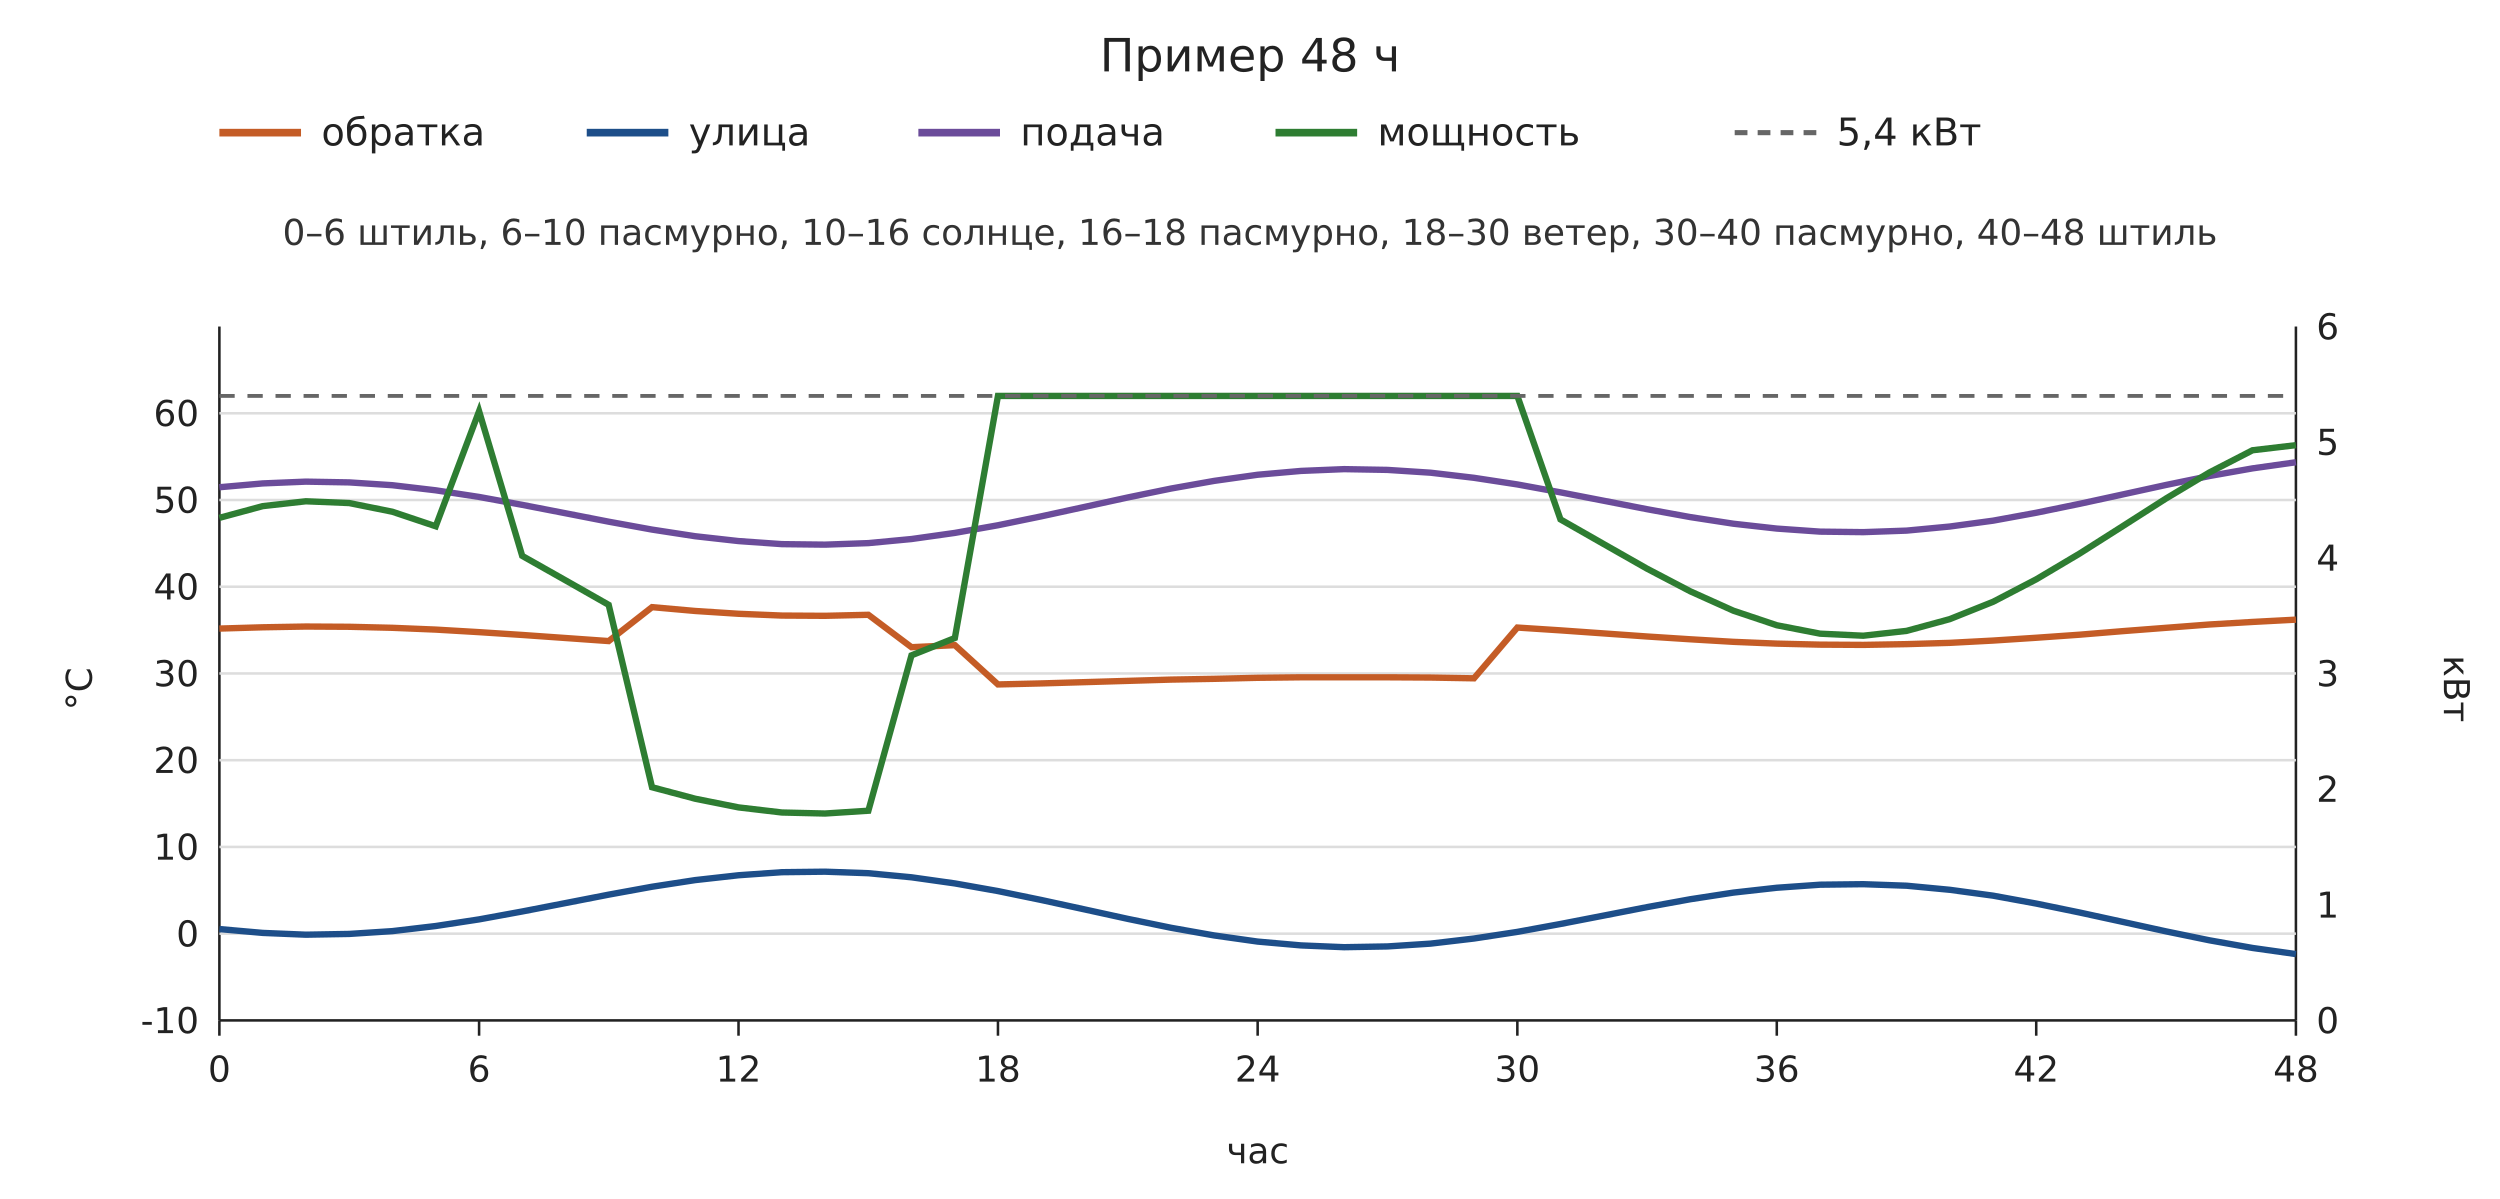
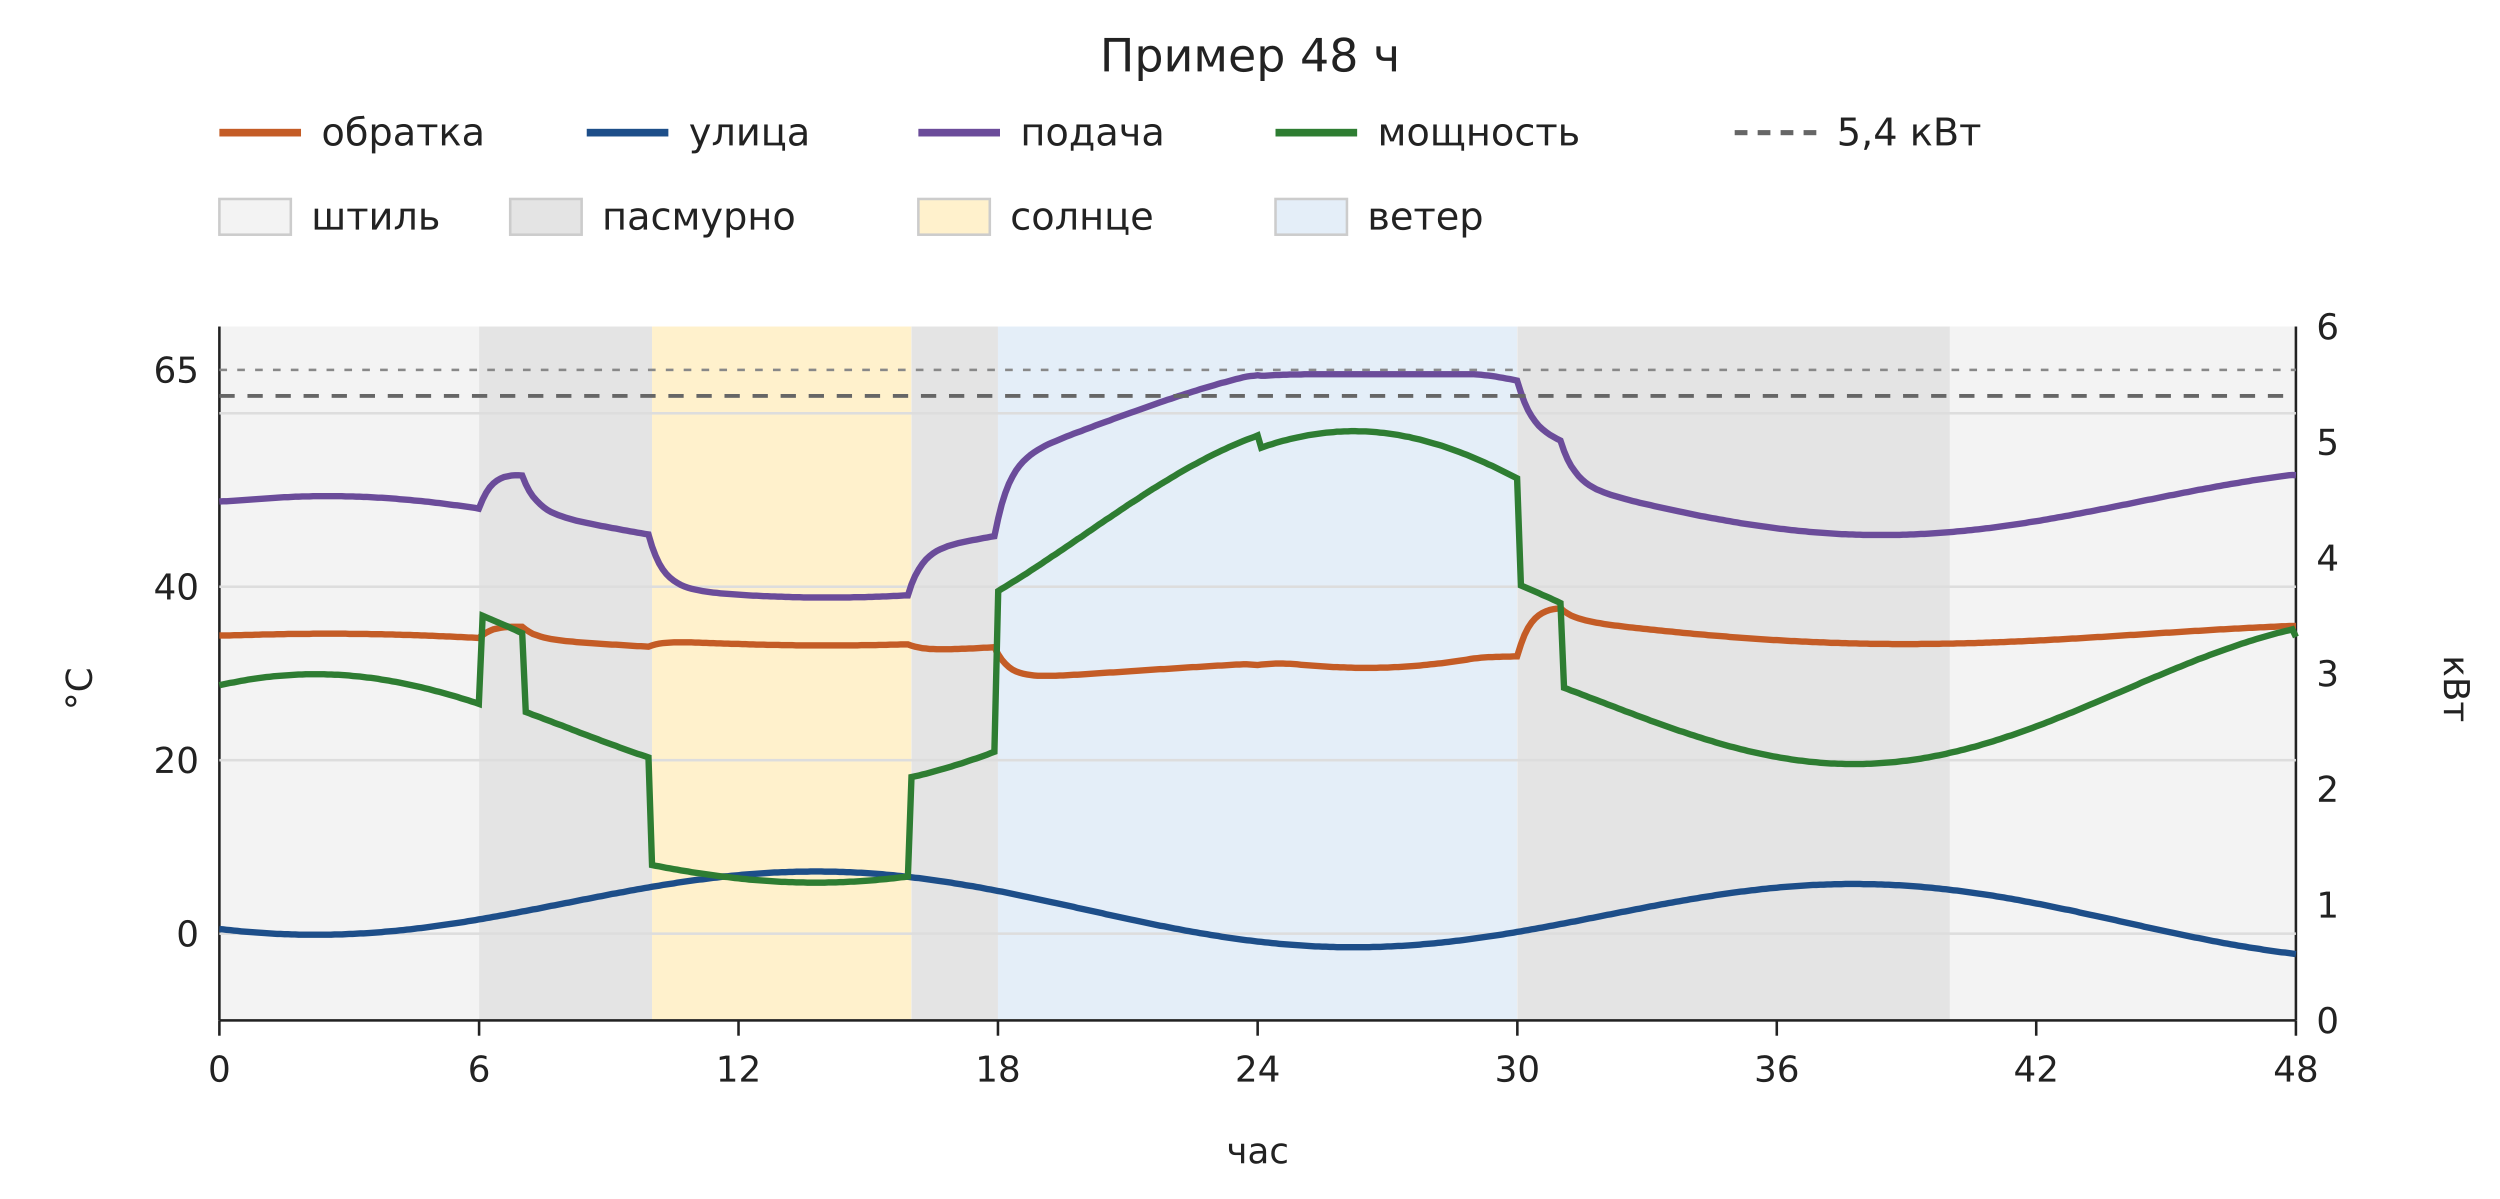
<svg xmlns="http://www.w3.org/2000/svg" viewBox="0 0 980 470" font-family="DejaVu Sans, sans-serif">
  <text x="490" y="28" text-anchor="middle" font-size="18" fill="#222">Пример 48 ч</text>
  <g font-size="15" fill="#222">
    <line x1="86" y1="52" x2="118" y2="52" stroke="#c45c26" stroke-width="3" />
    <text x="126" y="57">обратка</text>
    <line x1="230" y1="52" x2="262" y2="52" stroke="#1d4e89" stroke-width="3" />
    <text x="270" y="57">улица</text>
    <line x1="360" y1="52" x2="392" y2="52" stroke="#6b4c9a" stroke-width="3" />
    <text x="400" y="57">подача</text>
    <line x1="500" y1="52" x2="532" y2="52" stroke="#2e7d32" stroke-width="3" />
    <text x="540" y="57">мощность</text>
    <line x1="680" y1="52" x2="712" y2="52" stroke="#666" stroke-width="2" stroke-dasharray="5 4" />
    <text x="720" y="57">5,4 кВт</text>
  </g>
-   <text x="490" y="96" text-anchor="middle" font-size="14" fill="#333">0–6 штиль, 6–10 пасмурно, 10–16 солнце, 16–18 пасмурно, 18–30 ветер, 30–40 пасмурно, 40–48 штиль</text>
+   <g font-size="15" fill="#222">
+     <rect x="86" y="78" width="28" height="14" fill="#f3f3f3" stroke="#ccc" />
+     <text x="122" y="90">штиль</text>
+     <rect x="200" y="78" width="28" height="14" fill="#e4e4e4" stroke="#ccc" />
+     <text x="236" y="90">пасмурно</text>
+     <rect x="360" y="78" width="28" height="14" fill="#fff1cc" stroke="#ccc" />
+     <text x="396" y="90">солнце</text>
+     <rect x="500" y="78" width="28" height="14" fill="#e4eef8" stroke="#ccc" />
+     <text x="536" y="90">ветер</text>
+   </g>
+   <rect x="86.0" y="128" width="101.8" height="272" fill="#f3f3f3" />
+   <rect x="187.8" y="128" width="67.8" height="272" fill="#e4e4e4" />
+   <rect x="255.6" y="128" width="101.7" height="272" fill="#fff1cc" />
+   <rect x="357.3" y="128" width="33.9" height="272" fill="#e4e4e4" />
+   <rect x="391.2" y="128" width="203.5" height="272" fill="#e4eef8" />
+   <rect x="594.8" y="128" width="169.6" height="272" fill="#e4e4e4" />
+   <rect x="764.3" y="128" width="135.7" height="272" fill="#f3f3f3" />
  <line x1="86" y1="128" x2="86" y2="400" stroke="#222" />
  <line x1="900" y1="128" x2="900" y2="400" stroke="#222" />
  <line x1="86" y1="400" x2="900" y2="400" stroke="#222" />
  <g stroke="#ddd">
    <line x1="86" y1="366.0" x2="900" y2="366.0" />
-     <line x1="86" y1="332.0" x2="900" y2="332.0" />
    <line x1="86" y1="298.0" x2="900" y2="298.0" />
-     <line x1="86" y1="264.0" x2="900" y2="264.0" />
    <line x1="86" y1="230.0" x2="900" y2="230.0" />
-     <line x1="86" y1="196.0" x2="900" y2="196.0" />
    <line x1="86" y1="162.0" x2="900" y2="162.0" />
  </g>
+   <line x1="86" y1="145.0" x2="900" y2="145.0" stroke="#888" stroke-width="1" stroke-dasharray="3 4" />
  <g fill="#222" font-size="14" text-anchor="end">
-     <text x="78" y="405.0">-10</text>
    <text x="78" y="371.0">0</text>
-     <text x="78" y="337.0">10</text>
    <text x="78" y="303.0">20</text>
-     <text x="78" y="269.0">30</text>
    <text x="78" y="235.0">40</text>
-     <text x="78" y="201.0">50</text>
-     <text x="78" y="167.0">60</text>
+     <text x="78" y="150.0">65</text>
    <text x="36" y="270" text-anchor="middle" transform="rotate(-90 36 270)">°C</text>
  </g>
  <g fill="#222" font-size="14" text-anchor="start">
    <text x="908" y="405.0">0</text>
    <text x="908" y="359.7">1</text>
    <text x="908" y="314.3">2</text>
    <text x="908" y="269.0">3</text>
    <text x="908" y="223.7">4</text>
    <text x="908" y="178.3">5</text>
    <text x="908" y="133.0">6</text>
    <text x="958" y="270" text-anchor="middle" transform="rotate(90 958 270)">кВт</text>
  </g>
  <g fill="#222" font-size="14" text-anchor="middle">
    <line x1="86.0" y1="400" x2="86.0" y2="406" stroke="#222" />
    <text x="86.0" y="424">0</text>
    <line x1="187.8" y1="400" x2="187.8" y2="406" stroke="#222" />
    <text x="187.8" y="424">6</text>
    <line x1="289.5" y1="400" x2="289.5" y2="406" stroke="#222" />
    <text x="289.5" y="424">12</text>
    <line x1="391.2" y1="400" x2="391.2" y2="406" stroke="#222" />
    <text x="391.2" y="424">18</text>
    <line x1="493.0" y1="400" x2="493.0" y2="406" stroke="#222" />
    <text x="493.0" y="424">24</text>
    <line x1="594.8" y1="400" x2="594.8" y2="406" stroke="#222" />
    <text x="594.8" y="424">30</text>
    <line x1="696.5" y1="400" x2="696.5" y2="406" stroke="#222" />
    <text x="696.5" y="424">36</text>
    <line x1="798.2" y1="400" x2="798.2" y2="406" stroke="#222" />
    <text x="798.2" y="424">42</text>
    <line x1="900.0" y1="400" x2="900.0" y2="406" stroke="#222" />
    <text x="900.0" y="424">48</text>
    <text x="493" y="456">час</text>
  </g>
-   <polyline fill="none" stroke="#1d4e89" stroke-width="2.5" points="86.0,364.2 103.0,365.7 119.9,366.4 136.9,366.1 153.8,365.0 170.8,363.0 187.8,360.4 204.7,357.3 221.7,354.0 238.6,350.7 255.6,347.6 272.5,345.0 289.5,343.1 306.5,341.9 323.4,341.7 340.4,342.3 357.3,343.9 374.3,346.3 391.2,349.3 408.2,352.8 425.2,356.5 442.1,360.2 459.1,363.7 476.0,366.7 493.0,369.1 510.0,370.6 526.9,371.3 543.9,371.0 560.8,369.9 577.8,367.9 594.8,365.3 611.7,362.2 628.7,358.9 645.6,355.6 662.6,352.5 679.5,349.9 696.5,348.0 713.5,346.8 730.4,346.6 747.4,347.2 764.3,348.8 781.3,351.1 798.2,354.2 815.2,357.7 832.2,361.4 849.1,365.1 866.1,368.6 883.0,371.6 900.0,374.0" />
-   <polyline fill="none" stroke="#6b4c9a" stroke-width="2.5" points="86.0,191.0 103.0,189.5 119.9,188.8 136.9,189.1 153.8,190.2 170.8,192.2 187.8,194.8 204.7,197.9 221.7,201.2 238.6,204.5 255.6,207.6 272.5,210.2 289.5,212.1 306.5,213.3 323.4,213.5 340.4,212.9 357.3,211.3 374.3,208.9 391.2,205.9 408.2,202.4 425.2,198.7 442.1,195.0 459.1,191.5 476.0,188.5 493.0,186.1 510.0,184.6 526.9,183.9 543.9,184.2 560.8,185.3 577.8,187.3 594.8,189.9 611.7,193.0 628.7,196.3 645.6,199.6 662.6,202.7 679.5,205.3 696.5,207.2 713.5,208.4 730.4,208.6 747.4,208.0 764.3,206.4 781.3,204.1 798.2,201.0 815.2,197.5 832.2,193.8 849.1,190.1 866.1,186.6 883.0,183.6 900.0,181.2" />
-   <polyline fill="none" stroke="#c45c26" stroke-width="2.5" points="86.0,246.4 103.0,245.9 119.9,245.6 136.9,245.7 153.8,246.1 170.8,246.8 187.8,247.8 204.7,248.9 221.7,250.1 238.6,251.3 255.6,238.0 272.5,239.5 289.5,240.6 306.5,241.3 323.4,241.4 340.4,241.0 357.3,253.7 374.3,252.9 391.2,268.3 408.2,267.9 425.2,267.4 442.1,266.9 459.1,266.4 476.0,266.1 493.0,265.7 510.0,265.5 526.9,265.5 543.9,265.5 560.8,265.6 577.8,265.9 594.8,246.0 611.7,247.1 628.7,248.3 645.6,249.5 662.6,250.6 679.5,251.6 696.5,252.3 713.5,252.7 730.4,252.8 747.4,252.5 764.3,252.0 781.3,251.1 798.2,250.0 815.2,248.8 832.2,247.4 849.1,246.1 866.1,244.8 883.0,243.8 900.0,242.9" />
-   <polyline fill="none" stroke="#2e7d32" stroke-width="2.5" points="86.0,203.0 103.0,198.4 119.9,196.5 136.9,197.2 153.8,200.6 170.8,206.3 187.8,161.2 204.7,217.9 221.7,227.5 238.6,237.1 255.6,308.6 272.5,313.1 289.5,316.5 306.5,318.5 323.4,318.9 340.4,317.8 357.3,256.9 374.3,250.1 391.2,155.2 408.2,155.2 425.2,155.2 442.1,155.2 459.1,155.2 476.0,155.2 493.0,155.2 510.0,155.2 526.9,155.2 543.9,155.2 560.8,155.2 577.8,155.2 594.8,155.2 611.7,203.6 628.7,213.3 645.6,222.9 662.6,231.8 679.5,239.4 696.5,245.1 713.5,248.4 730.4,249.2 747.4,247.3 764.3,242.7 781.3,235.9 798.2,227.1 815.2,217.0 832.2,206.2 849.1,195.4 866.1,185.2 883.0,176.5 900.0,174.5" />
+   <polyline fill="none" stroke="#1d4e89" stroke-width="2.5" points="86.0,364.2 87.4,364.3 88.8,364.5 90.2,364.6 91.7,364.8 93.1,364.9 94.5,365.1 95.9,365.2 97.3,365.3 98.7,365.4 100.1,365.5 101.5,365.6 103.0,365.7 104.4,365.8 105.8,365.9 107.2,366.0 108.6,366.1 110.0,366.1 111.4,366.2 112.9,366.2 114.3,366.3 115.7,366.3 117.1,366.4 118.5,366.4 119.9,366.4 121.3,366.4 122.7,366.4 124.2,366.4 125.6,366.4 127.0,366.4 128.4,366.4 129.8,366.4 131.2,366.3 132.6,366.3 134.0,366.3 135.5,366.2 136.9,366.1 138.3,366.1 139.7,366.0 141.1,365.9 142.5,365.9 143.9,365.8 145.4,365.7 146.8,365.6 148.2,365.5 149.6,365.4 151.0,365.2 152.4,365.1 153.8,365.0 155.2,364.9 156.7,364.7 158.1,364.6 159.5,364.4 160.9,364.3 162.3,364.1 163.7,363.9 165.1,363.8 166.6,363.6 168.0,363.4 169.4,363.2 170.8,363.0 172.2,362.8 173.6,362.6 175.0,362.4 176.4,362.2 177.9,362.0 179.3,361.8 180.7,361.6 182.1,361.4 183.5,361.1 184.9,360.9 186.3,360.7 187.7,360.4 189.2,360.2 190.6,359.9 192.0,359.7 193.4,359.4 194.8,359.2 196.2,358.9 197.6,358.7 199.1,358.4 200.5,358.1 201.9,357.9 203.3,357.6 204.7,357.3 206.1,357.1 207.5,356.8 208.9,356.5 210.4,356.3 211.8,356.0 213.2,355.7 214.6,355.4 216.0,355.1 217.4,354.9 218.8,354.6 220.3,354.3 221.7,354.0 223.1,353.8 224.5,353.5 225.9,353.2 227.3,352.9 228.7,352.6 230.1,352.4 231.6,352.1 233.0,351.8 234.4,351.5 235.8,351.3 237.2,351.0 238.6,350.7 240.0,350.4 241.5,350.2 242.9,349.9 244.3,349.7 245.7,349.4 247.1,349.1 248.5,348.9 249.9,348.6 251.3,348.4 252.8,348.1 254.2,347.9 255.6,347.6 257.0,347.4 258.4,347.2 259.8,346.9 261.2,346.7 262.6,346.5 264.1,346.3 265.5,346.0 266.9,345.8 268.3,345.6 269.7,345.4 271.1,345.2 272.5,345.0 274.0,344.8 275.4,344.7 276.8,344.5 278.2,344.3 279.6,344.1 281.0,344.0 282.4,343.8 283.8,343.6 285.3,343.5 286.7,343.3 288.1,343.2 289.5,343.1 290.9,342.9 292.3,342.8 293.7,342.7 295.2,342.6 296.6,342.5 298.0,342.4 299.4,342.3 300.8,342.2 302.2,342.1 303.6,342.0 305.0,342.0 306.5,341.9 307.9,341.9 309.3,341.8 310.7,341.8 312.1,341.7 313.5,341.7 314.9,341.7 316.4,341.7 317.8,341.6 319.2,341.6 320.6,341.6 322.0,341.6 323.4,341.7 324.8,341.7 326.2,341.7 327.7,341.7 329.1,341.8 330.5,341.8 331.9,341.9 333.3,341.9 334.7,342.0 336.1,342.1 337.5,342.1 339.0,342.2 340.4,342.3 341.8,342.4 343.2,342.5 344.6,342.6 346.0,342.7 347.4,342.9 348.9,343.0 350.3,343.1 351.7,343.3 353.1,343.4 354.5,343.6 355.9,343.7 357.3,343.9 358.7,344.1 360.2,344.2 361.6,344.4 363.0,344.6 364.4,344.8 365.8,345.0 367.2,345.2 368.6,345.4 370.1,345.6 371.5,345.8 372.9,346.0 374.3,346.3 375.7,346.5 377.1,346.7 378.5,347.0 379.9,347.2 381.4,347.4 382.8,347.7 384.2,347.9 385.6,348.2 387.0,348.5 388.4,348.7 389.8,349.0 391.3,349.3 392.7,349.5 394.1,349.8 395.5,350.1 396.9,350.4 398.3,350.7 399.7,351.0 401.1,351.3 402.6,351.6 404.0,351.9 405.4,352.2 406.8,352.5 408.2,352.8 409.6,353.1 411.0,353.4 412.4,353.7 413.9,354.0 415.3,354.3 416.7,354.6 418.1,354.9 419.5,355.2 420.9,355.5 422.3,355.9 423.8,356.2 425.2,356.5 426.6,356.8 428.0,357.1 429.4,357.4 430.8,357.7 432.2,358.0 433.6,358.4 435.1,358.7 436.5,359.0 437.9,359.3 439.3,359.6 440.7,359.9 442.1,360.2 443.5,360.5 445.0,360.8 446.4,361.1 447.8,361.4 449.2,361.7 450.6,362.0 452.0,362.3 453.4,362.6 454.8,362.9 456.3,363.1 457.7,363.4 459.1,363.7 460.5,364.0 461.9,364.2 463.3,364.5 464.7,364.8 466.1,365.0 467.6,365.3 469.0,365.5 470.4,365.8 471.8,366.0 473.2,366.2 474.6,366.5 476.0,366.7 477.5,366.9 478.9,367.2 480.3,367.4 481.7,367.6 483.1,367.8 484.5,368.0 485.9,368.2 487.3,368.4 488.8,368.6 490.2,368.7 491.6,368.9 493.0,369.1 494.4,369.2 495.8,369.4 497.2,369.5 498.7,369.7 500.1,369.8 501.5,370.0 502.9,370.1 504.3,370.2 505.7,370.3 507.1,370.4 508.5,370.5 510.0,370.6 511.4,370.7 512.8,370.8 514.2,370.9 515.6,371.0 517.0,371.0 518.4,371.1 519.9,371.1 521.3,371.2 522.7,371.2 524.1,371.3 525.5,371.3 526.9,371.3 528.3,371.3 529.7,371.3 531.2,371.3 532.6,371.3 534.0,371.3 535.4,371.3 536.8,371.3 538.2,371.2 539.6,371.2 541.0,371.2 542.5,371.1 543.9,371.0 545.3,371.0 546.7,370.9 548.1,370.8 549.5,370.8 550.9,370.7 552.4,370.6 553.8,370.5 555.2,370.4 556.6,370.3 558.0,370.1 559.4,370.0 560.8,369.9 562.2,369.8 563.7,369.6 565.1,369.5 566.5,369.3 567.9,369.2 569.3,369.0 570.7,368.8 572.1,368.7 573.6,368.5 575.0,368.3 576.4,368.1 577.8,367.9 579.2,367.7 580.6,367.5 582.0,367.3 583.4,367.1 584.9,366.9 586.3,366.7 587.7,366.5 589.1,366.3 590.5,366.0 591.9,365.8 593.3,365.6 594.7,365.3 596.2,365.1 597.6,364.8 599.0,364.6 600.4,364.3 601.8,364.1 603.2,363.8 604.6,363.6 606.1,363.3 607.5,363.0 608.9,362.8 610.3,362.5 611.7,362.2 613.1,362.0 614.5,361.7 615.9,361.4 617.4,361.2 618.8,360.9 620.2,360.6 621.6,360.3 623.0,360.0 624.4,359.8 625.8,359.5 627.3,359.2 628.7,358.9 630.1,358.6 631.5,358.4 632.9,358.1 634.3,357.8 635.7,357.5 637.1,357.3 638.6,357.0 640.0,356.7 641.4,356.4 642.8,356.2 644.2,355.9 645.6,355.6 647.0,355.3 648.5,355.1 649.9,354.8 651.3,354.5 652.7,354.3 654.1,354.0 655.5,353.8 656.9,353.5 658.3,353.3 659.8,353.0 661.2,352.8 662.6,352.5 664.0,352.3 665.4,352.1 666.8,351.8 668.2,351.6 669.6,351.4 671.1,351.2 672.5,350.9 673.9,350.7 675.3,350.5 676.7,350.3 678.1,350.1 679.5,349.9 681.0,349.7 682.4,349.5 683.8,349.4 685.2,349.2 686.6,349.0 688.0,348.9 689.4,348.7 690.8,348.5 692.3,348.4 693.7,348.2 695.1,348.1 696.5,348.0 697.9,347.8 699.3,347.7 700.7,347.6 702.2,347.5 703.6,347.4 705.0,347.3 706.4,347.2 707.8,347.1 709.2,347.0 710.6,346.9 712.0,346.9 713.5,346.8 714.9,346.8 716.3,346.7 717.7,346.7 719.1,346.6 720.5,346.6 721.9,346.6 723.4,346.5 724.8,346.5 726.2,346.5 727.6,346.5 729.0,346.5 730.4,346.6 731.8,346.6 733.2,346.6 734.7,346.6 736.1,346.7 737.5,346.7 738.9,346.8 740.3,346.8 741.7,346.9 743.1,347.0 744.5,347.0 746.0,347.1 747.4,347.2 748.8,347.3 750.2,347.4 751.6,347.5 753.0,347.6 754.4,347.8 755.9,347.9 757.3,348.0 758.7,348.2 760.1,348.3 761.5,348.5 762.9,348.6 764.3,348.8 765.7,349.0 767.2,349.1 768.6,349.3 770.0,349.5 771.4,349.7 772.8,349.9 774.2,350.1 775.6,350.3 777.1,350.5 778.5,350.7 779.9,350.9 781.3,351.1 782.7,351.4 784.1,351.6 785.5,351.8 786.9,352.1 788.4,352.3 789.8,352.6 791.2,352.8 792.6,353.1 794.0,353.4 795.4,353.6 796.8,353.9 798.3,354.2 799.7,354.4 801.1,354.7 802.5,355.0 803.9,355.3 805.3,355.6 806.7,355.9 808.1,356.2 809.6,356.5 811.0,356.7 812.4,357.0 813.8,357.3 815.2,357.7 816.6,358.0 818.0,358.3 819.4,358.6 820.9,358.9 822.3,359.2 823.7,359.5 825.1,359.8 826.5,360.1 827.9,360.4 829.3,360.7 830.8,361.1 832.2,361.4 833.6,361.7 835.0,362.0 836.4,362.3 837.8,362.6 839.2,362.9 840.6,363.3 842.1,363.6 843.5,363.9 844.9,364.2 846.3,364.5 847.7,364.8 849.1,365.1 850.5,365.4 852.0,365.7 853.4,366.0 854.8,366.3 856.2,366.6 857.6,366.9 859.0,367.2 860.4,367.5 861.8,367.7 863.3,368.0 864.7,368.3 866.1,368.6 867.5,368.9 868.9,369.1 870.3,369.4 871.7,369.7 873.1,369.9 874.6,370.2 876.0,370.4 877.4,370.7 878.8,370.9 880.2,371.1 881.6,371.4 883.0,371.6 884.5,371.8 885.9,372.0 887.3,372.3 888.7,372.5 890.1,372.7 891.5,372.9 892.9,373.1 894.3,373.3 895.8,373.4 897.2,373.6 898.6,373.8 900.0,374.0" />
+   <polyline fill="none" stroke="#6b4c9a" stroke-width="2.5" points="86.0,196.6 87.4,196.5 88.8,196.5 90.2,196.4 91.7,196.3 93.1,196.2 94.5,196.1 95.9,196.0 97.3,195.9 98.7,195.8 100.1,195.7 101.5,195.6 103.0,195.5 104.4,195.4 105.8,195.3 107.2,195.2 108.6,195.1 110.0,195.0 111.4,194.9 112.9,194.9 114.3,194.8 115.7,194.7 117.1,194.7 118.5,194.6 119.9,194.6 121.3,194.6 122.7,194.5 124.2,194.5 125.6,194.5 127.0,194.5 128.4,194.5 129.8,194.5 131.2,194.5 132.6,194.5 134.0,194.5 135.5,194.6 136.9,194.6 138.3,194.6 139.7,194.7 141.1,194.7 142.5,194.8 143.9,194.8 145.4,194.9 146.8,195.0 148.2,195.1 149.6,195.1 151.0,195.2 152.4,195.3 153.8,195.4 155.2,195.5 156.7,195.7 158.1,195.8 159.5,195.9 160.9,196.0 162.3,196.2 163.7,196.3 165.1,196.4 166.6,196.6 168.0,196.7 169.4,196.9 170.8,197.1 172.2,197.2 173.6,197.4 175.0,197.6 176.4,197.8 177.9,198.0 179.3,198.1 180.7,198.3 182.1,198.5 183.5,198.7 184.9,198.9 186.3,199.1 187.7,199.4 189.2,195.8 190.6,193.1 192.0,191.0 193.4,189.5 194.8,188.4 196.2,187.6 197.6,187.0 199.1,186.7 200.5,186.4 201.9,186.3 203.3,186.3 204.7,186.4 206.1,189.8 207.5,192.5 208.9,194.6 210.4,196.3 211.8,197.7 213.2,198.9 214.6,199.9 216.0,200.7 217.4,201.3 218.8,201.9 220.3,202.4 221.7,202.9 223.1,203.3 224.5,203.7 225.9,204.1 227.3,204.4 228.7,204.7 230.1,205.0 231.6,205.3 233.0,205.6 234.4,205.9 235.8,206.2 237.2,206.4 238.6,206.7 240.0,207.0 241.5,207.2 242.9,207.5 244.3,207.8 245.7,208.0 247.1,208.3 248.5,208.5 249.9,208.8 251.3,209.0 252.8,209.3 254.2,209.5 255.6,214.2 257.0,217.9 258.4,220.9 259.8,223.2 261.2,225.0 262.6,226.4 264.1,227.6 265.5,228.5 266.9,229.3 268.3,229.9 269.7,230.4 271.1,230.8 272.5,231.1 274.0,231.4 275.4,231.7 276.8,231.9 278.2,232.1 279.6,232.3 281.0,232.4 282.4,232.6 283.8,232.7 285.3,232.8 286.7,232.9 288.1,233.0 289.5,233.1 290.9,233.2 292.3,233.3 293.7,233.4 295.2,233.5 296.6,233.5 298.0,233.6 299.4,233.7 300.8,233.7 302.2,233.8 303.6,233.8 305.0,233.9 306.5,233.9 307.9,234.0 309.3,234.0 310.7,234.1 312.1,234.1 313.5,234.1 314.9,234.2 316.4,234.2 317.8,234.2 319.2,234.2 320.6,234.2 322.0,234.2 323.4,234.2 324.8,234.2 326.2,234.2 327.7,234.2 329.1,234.2 330.5,234.2 331.9,234.2 333.3,234.2 334.7,234.1 336.1,234.1 337.5,234.1 339.0,234.1 340.4,234.0 341.8,234.0 343.2,233.9 344.6,233.9 346.0,233.8 347.4,233.8 348.9,233.7 350.3,233.6 351.7,233.6 353.1,233.5 354.5,233.4 355.9,233.4 357.3,229.1 358.7,225.8 360.2,223.1 361.6,221.0 363.0,219.3 364.4,218.0 365.8,216.9 367.2,216.0 368.6,215.3 370.1,214.7 371.5,214.1 372.9,213.7 374.3,213.3 375.7,212.9 377.1,212.6 378.5,212.3 379.9,212.0 381.4,211.7 382.8,211.5 384.2,211.2 385.6,210.9 387.0,210.7 388.4,210.4 389.8,210.2 391.3,203.2 392.7,197.6 394.1,193.2 395.5,189.6 396.9,186.8 398.3,184.4 399.7,182.5 401.1,180.9 402.6,179.5 404.0,178.3 405.4,177.3 406.8,176.4 408.2,175.6 409.6,174.8 411.0,174.1 412.4,173.5 413.9,172.9 415.3,172.3 416.7,171.7 418.1,171.1 419.5,170.6 420.9,170.0 422.3,169.5 423.8,169.0 425.2,168.4 426.6,167.9 428.0,167.4 429.4,166.8 430.8,166.3 432.2,165.8 433.6,165.3 435.1,164.8 436.5,164.2 437.9,163.7 439.3,163.2 440.7,162.7 442.1,162.2 443.5,161.7 445.0,161.2 446.4,160.7 447.8,160.2 449.2,159.7 450.6,159.2 452.0,158.7 453.4,158.2 454.8,157.7 456.3,157.2 457.7,156.7 459.1,156.3 460.5,155.8 461.9,155.3 463.3,154.9 464.7,154.4 466.1,154.0 467.6,153.5 469.0,153.1 470.4,152.6 471.8,152.2 473.2,151.8 474.6,151.4 476.0,151.0 477.5,150.5 478.9,150.1 480.3,149.8 481.7,149.4 483.1,149.0 484.5,148.6 485.9,148.3 487.3,147.9 488.8,147.6 490.2,147.4 491.6,147.3 493.0,147.1 494.4,147.3 495.8,147.3 497.2,147.2 498.7,147.1 500.1,147.0 501.5,147.0 502.9,146.9 504.3,146.9 505.7,146.8 507.1,146.8 508.5,146.8 510.0,146.8 511.4,146.7 512.8,146.7 514.2,146.7 515.6,146.7 517.0,146.7 518.4,146.7 519.9,146.7 521.3,146.7 522.7,146.7 524.1,146.7 525.5,146.7 526.9,146.7 528.3,146.7 529.7,146.7 531.2,146.7 532.6,146.7 534.0,146.7 535.4,146.7 536.8,146.7 538.2,146.7 539.6,146.7 541.0,146.7 542.5,146.7 543.9,146.7 545.3,146.7 546.7,146.7 548.1,146.7 549.5,146.7 550.9,146.7 552.4,146.7 553.8,146.7 555.2,146.7 556.6,146.7 558.0,146.7 559.4,146.7 560.8,146.7 562.2,146.7 563.7,146.7 565.1,146.7 566.5,146.7 567.9,146.7 569.3,146.7 570.7,146.7 572.1,146.7 573.6,146.7 575.0,146.7 576.4,146.7 577.8,146.7 579.2,146.8 580.6,146.9 582.0,147.1 583.4,147.2 584.9,147.4 586.3,147.6 587.7,147.9 589.1,148.1 590.5,148.4 591.9,148.6 593.3,148.9 594.7,149.2 596.2,153.9 597.6,157.7 599.0,160.8 600.4,163.2 601.8,165.2 603.2,166.9 604.6,168.2 606.1,169.4 607.5,170.4 608.9,171.2 610.3,172.0 611.7,172.7 613.1,176.8 614.5,180.1 615.9,182.7 617.4,184.8 618.8,186.6 620.2,188.0 621.6,189.2 623.0,190.2 624.4,191.0 625.8,191.8 627.3,192.4 628.7,193.0 630.1,193.5 631.5,194.0 632.9,194.4 634.3,194.8 635.7,195.2 637.1,195.6 638.6,196.0 640.0,196.4 641.4,196.7 642.8,197.1 644.2,197.4 645.6,197.7 647.0,198.0 648.5,198.4 649.9,198.7 651.3,199.0 652.7,199.3 654.1,199.6 655.5,199.9 656.9,200.2 658.3,200.5 659.8,200.8 661.2,201.1 662.6,201.4 664.0,201.7 665.4,202.0 666.8,202.3 668.2,202.5 669.6,202.8 671.1,203.1 672.5,203.3 673.9,203.6 675.3,203.8 676.7,204.1 678.1,204.3 679.5,204.6 681.0,204.8 682.4,205.1 683.8,205.3 685.2,205.5 686.6,205.7 688.0,205.9 689.4,206.1 690.8,206.3 692.3,206.5 693.7,206.7 695.1,206.9 696.5,207.1 697.9,207.3 699.3,207.4 700.7,207.6 702.2,207.8 703.6,207.9 705.0,208.1 706.4,208.2 707.8,208.3 709.2,208.5 710.6,208.6 712.0,208.7 713.5,208.8 714.9,208.9 716.3,209.0 717.7,209.1 719.1,209.2 720.5,209.3 721.9,209.4 723.4,209.4 724.8,209.5 726.2,209.5 727.6,209.6 729.0,209.6 730.4,209.7 731.8,209.7 733.2,209.7 734.7,209.7 736.1,209.7 737.5,209.7 738.9,209.7 740.3,209.7 741.7,209.7 743.1,209.7 744.5,209.7 746.0,209.6 747.4,209.6 748.8,209.5 750.2,209.5 751.6,209.4 753.0,209.3 754.4,209.3 755.9,209.2 757.3,209.1 758.7,209.0 760.1,208.9 761.5,208.8 762.9,208.7 764.3,208.6 765.7,208.5 767.2,208.3 768.6,208.2 770.0,208.1 771.4,207.9 772.8,207.8 774.2,207.6 775.6,207.5 777.1,207.3 778.5,207.1 779.9,207.0 781.3,206.8 782.7,206.6 784.1,206.4 785.5,206.2 786.9,206.0 788.4,205.8 789.8,205.6 791.2,205.4 792.6,205.2 794.0,205.0 795.4,204.7 796.8,204.5 798.3,204.3 799.7,204.1 801.1,203.8 802.5,203.6 803.9,203.3 805.3,203.1 806.7,202.8 808.1,202.6 809.6,202.3 811.0,202.1 812.4,201.8 813.8,201.5 815.2,201.3 816.6,201.0 818.0,200.7 819.4,200.5 820.9,200.2 822.3,199.9 823.7,199.6 825.1,199.4 826.5,199.1 827.9,198.8 829.3,198.5 830.8,198.2 832.2,197.9 833.6,197.7 835.0,197.4 836.4,197.1 837.8,196.8 839.2,196.5 840.6,196.2 842.1,195.9 843.5,195.7 844.9,195.4 846.3,195.1 847.7,194.8 849.1,194.5 850.5,194.2 852.0,194.0 853.4,193.7 854.8,193.4 856.2,193.1 857.6,192.9 859.0,192.6 860.4,192.3 861.8,192.0 863.3,191.8 864.7,191.5 866.1,191.3 867.5,191.0 868.9,190.7 870.3,190.5 871.7,190.2 873.1,190.0 874.6,189.7 876.0,189.5 877.4,189.3 878.8,189.0 880.2,188.8 881.6,188.6 883.0,188.3 884.5,188.1 885.9,187.9 887.3,187.7 888.7,187.5 890.1,187.3 891.5,187.1 892.9,186.9 894.3,186.7 895.8,186.5 897.2,186.3 898.6,186.2 900.0,186.3" />
+   <polyline fill="none" stroke="#c45c26" stroke-width="2.5" points="86.0,249.1 87.4,249.1 88.8,249.1 90.2,249.1 91.7,249.0 93.1,249.0 94.5,249.0 95.9,248.9 97.3,248.9 98.7,248.9 100.1,248.8 101.5,248.8 103.0,248.7 104.4,248.7 105.8,248.7 107.2,248.7 108.6,248.6 110.0,248.6 111.4,248.6 112.9,248.5 114.3,248.5 115.7,248.5 117.1,248.5 118.5,248.5 119.9,248.5 121.3,248.5 122.7,248.4 124.2,248.4 125.6,248.4 127.0,248.4 128.4,248.4 129.8,248.4 131.2,248.4 132.6,248.4 134.0,248.4 135.5,248.4 136.9,248.5 138.3,248.5 139.7,248.5 141.1,248.5 142.5,248.5 143.9,248.5 145.4,248.6 146.8,248.6 148.2,248.6 149.6,248.6 151.0,248.7 152.4,248.7 153.8,248.7 155.2,248.8 156.7,248.8 158.1,248.9 159.5,248.9 160.9,248.9 162.3,249.0 163.7,249.0 165.1,249.1 166.6,249.1 168.0,249.2 169.4,249.2 170.8,249.3 172.2,249.4 173.6,249.4 175.0,249.5 176.4,249.5 177.9,249.6 179.3,249.7 180.7,249.7 182.1,249.8 183.5,249.9 184.9,249.9 186.3,250.0 187.7,250.1 189.2,248.9 190.6,248.0 192.0,247.3 193.4,246.7 194.8,246.4 196.2,246.1 197.6,245.9 199.1,245.8 200.5,245.7 201.9,245.7 203.3,245.7 204.7,245.7 206.1,246.8 207.5,247.7 208.9,248.5 210.4,249.0 211.8,249.5 213.2,249.9 214.6,250.2 216.0,250.5 217.4,250.7 218.8,250.9 220.3,251.1 221.7,251.3 223.1,251.4 224.5,251.5 225.9,251.7 227.3,251.8 228.7,251.9 230.1,252.0 231.6,252.1 233.0,252.2 234.4,252.3 235.8,252.4 237.2,252.5 238.6,252.6 240.0,252.7 241.5,252.7 242.9,252.8 244.3,252.9 245.7,253.0 247.1,253.1 248.5,253.2 249.9,253.3 251.3,253.3 252.8,253.4 254.2,253.5 255.6,253.0 257.0,252.6 258.4,252.3 259.8,252.1 261.2,252.0 262.6,251.9 264.1,251.8 265.5,251.8 266.9,251.8 268.3,251.8 269.7,251.8 271.1,251.8 272.5,251.9 274.0,251.9 275.4,252.0 276.8,252.0 278.2,252.1 279.6,252.1 281.0,252.2 282.4,252.2 283.8,252.3 285.3,252.3 286.7,252.4 288.1,252.4 289.5,252.4 290.9,252.5 292.3,252.5 293.7,252.6 295.2,252.6 296.6,252.7 298.0,252.7 299.4,252.7 300.8,252.8 302.2,252.8 303.6,252.8 305.0,252.8 306.5,252.9 307.9,252.9 309.3,252.9 310.7,252.9 312.1,253.0 313.5,253.0 314.9,253.0 316.4,253.0 317.8,253.0 319.2,253.0 320.6,253.0 322.0,253.0 323.4,253.0 324.8,253.0 326.2,253.0 327.7,253.0 329.1,253.0 330.5,253.0 331.9,253.0 333.3,253.0 334.7,253.0 336.1,253.0 337.5,252.9 339.0,252.9 340.4,252.9 341.8,252.9 343.2,252.9 344.6,252.8 346.0,252.8 347.4,252.8 348.9,252.7 350.3,252.7 351.7,252.7 353.1,252.6 354.5,252.6 355.9,252.6 357.3,253.1 358.7,253.5 360.2,253.8 361.6,254.1 363.0,254.2 364.4,254.4 365.8,254.4 367.2,254.5 368.6,254.5 370.1,254.5 371.5,254.5 372.9,254.5 374.3,254.4 375.7,254.4 377.1,254.3 378.5,254.3 379.9,254.2 381.4,254.2 382.8,254.1 384.2,254.0 385.6,253.9 387.0,253.9 388.4,253.8 389.8,253.7 391.3,256.5 392.7,258.6 394.1,260.2 395.5,261.5 396.9,262.5 398.3,263.2 399.7,263.7 401.1,264.1 402.6,264.4 404.0,264.6 405.4,264.8 406.8,264.9 408.2,264.9 409.6,264.9 411.0,264.9 412.4,264.9 413.9,264.9 415.3,264.8 416.7,264.8 418.1,264.7 419.5,264.6 420.9,264.5 422.3,264.5 423.8,264.4 425.2,264.3 426.6,264.2 428.0,264.1 429.4,264.0 430.8,263.9 432.2,263.8 433.6,263.7 435.1,263.6 436.5,263.6 437.9,263.5 439.3,263.4 440.7,263.3 442.1,263.2 443.5,263.1 445.0,263.0 446.4,262.9 447.8,262.8 449.2,262.7 450.6,262.6 452.0,262.5 453.4,262.4 454.8,262.3 456.3,262.3 457.7,262.2 459.1,262.1 460.5,262.0 461.9,261.9 463.3,261.8 464.7,261.7 466.1,261.6 467.6,261.5 469.0,261.5 470.4,261.4 471.8,261.3 473.2,261.2 474.6,261.1 476.0,261.0 477.5,260.9 478.9,260.9 480.3,260.8 481.7,260.7 483.1,260.6 484.5,260.5 485.9,260.5 487.3,260.4 488.8,260.4 490.2,260.5 491.6,260.6 493.0,260.7 494.4,260.5 495.8,260.4 497.2,260.3 498.7,260.2 500.1,260.1 501.5,260.1 502.9,260.1 504.3,260.2 505.7,260.2 507.1,260.3 508.5,260.4 510.0,260.6 511.4,260.7 512.8,260.8 514.2,260.9 515.6,261.0 517.0,261.1 518.4,261.2 519.9,261.3 521.3,261.4 522.7,261.5 524.1,261.5 525.5,261.6 526.9,261.6 528.3,261.7 529.7,261.7 531.2,261.8 532.6,261.8 534.0,261.8 535.4,261.8 536.8,261.8 538.2,261.8 539.6,261.8 541.0,261.7 542.5,261.7 543.9,261.7 545.3,261.6 546.7,261.5 548.1,261.5 549.5,261.4 550.9,261.3 552.4,261.2 553.8,261.1 555.2,261.0 556.6,260.9 558.0,260.7 559.4,260.6 560.8,260.4 562.2,260.3 563.7,260.1 565.1,260.0 566.5,259.8 567.9,259.6 569.3,259.4 570.7,259.2 572.1,259.0 573.6,258.8 575.0,258.6 576.4,258.3 577.8,258.1 579.2,258.0 580.6,257.8 582.0,257.7 583.4,257.6 584.9,257.6 586.3,257.5 587.7,257.5 589.1,257.4 590.5,257.4 591.9,257.4 593.3,257.3 594.7,257.3 596.2,252.6 597.6,248.9 599.0,246.1 600.4,244.0 601.8,242.4 603.2,241.2 604.6,240.3 606.1,239.6 607.5,239.1 608.9,238.8 610.3,238.6 611.7,238.4 613.1,239.6 614.5,240.5 615.9,241.3 617.4,241.9 618.8,242.4 620.2,242.8 621.6,243.2 623.0,243.5 624.4,243.8 625.8,244.1 627.3,244.3 628.7,244.6 630.1,244.8 631.5,245.0 632.9,245.2 634.3,245.3 635.7,245.5 637.1,245.7 638.6,245.9 640.0,246.0 641.4,246.2 642.8,246.3 644.2,246.5 645.6,246.6 647.0,246.8 648.5,246.9 649.9,247.1 651.3,247.2 652.7,247.4 654.1,247.5 655.5,247.6 656.9,247.8 658.3,247.9 659.8,248.1 661.2,248.2 662.6,248.3 664.0,248.5 665.4,248.6 666.8,248.7 668.2,248.8 669.6,249.0 671.1,249.1 672.5,249.2 673.9,249.3 675.3,249.4 676.7,249.5 678.1,249.7 679.5,249.8 681.0,249.9 682.4,250.0 683.8,250.1 685.2,250.2 686.6,250.3 688.0,250.4 689.4,250.5 690.8,250.6 692.3,250.7 693.7,250.8 695.1,250.9 696.5,250.9 697.9,251.0 699.3,251.1 700.7,251.2 702.2,251.3 703.6,251.3 705.0,251.4 706.4,251.5 707.8,251.5 709.2,251.6 710.6,251.7 712.0,251.7 713.5,251.8 714.9,251.8 716.3,251.9 717.7,252.0 719.1,252.0 720.5,252.0 721.9,252.1 723.4,252.1 724.8,252.2 726.2,252.2 727.6,252.2 729.0,252.3 730.4,252.3 731.8,252.3 733.2,252.4 734.7,252.4 736.1,252.4 737.5,252.4 738.9,252.4 740.3,252.4 741.7,252.5 743.1,252.5 744.5,252.5 746.0,252.5 747.4,252.5 748.8,252.5 750.2,252.5 751.6,252.5 753.0,252.4 754.4,252.4 755.9,252.4 757.3,252.4 758.7,252.4 760.1,252.4 761.5,252.3 762.9,252.3 764.3,252.3 765.7,252.3 767.2,252.2 768.6,252.2 770.0,252.2 771.4,252.1 772.8,252.1 774.2,252.1 775.6,252.0 777.1,252.0 778.5,251.9 779.9,251.9 781.3,251.8 782.7,251.8 784.1,251.7 785.5,251.7 786.9,251.6 788.4,251.5 789.8,251.5 791.2,251.4 792.6,251.4 794.0,251.3 795.4,251.2 796.8,251.2 798.3,251.1 799.7,251.0 801.1,251.0 802.5,250.9 803.9,250.8 805.3,250.7 806.7,250.7 808.1,250.6 809.6,250.5 811.0,250.4 812.4,250.3 813.8,250.3 815.2,250.2 816.6,250.1 818.0,250.0 819.4,249.9 820.9,249.8 822.3,249.7 823.7,249.7 825.1,249.6 826.5,249.5 827.9,249.4 829.3,249.3 830.8,249.2 832.2,249.1 833.6,249.0 835.0,248.9 836.4,248.9 837.8,248.8 839.2,248.7 840.6,248.6 842.1,248.5 843.5,248.4 844.9,248.3 846.3,248.2 847.7,248.1 849.1,248.0 850.5,248.0 852.0,247.9 853.4,247.8 854.8,247.7 856.2,247.6 857.6,247.5 859.0,247.4 860.4,247.3 861.8,247.3 863.3,247.2 864.7,247.1 866.1,247.0 867.5,246.9 868.9,246.8 870.3,246.7 871.7,246.7 873.1,246.6 874.6,246.5 876.0,246.4 877.4,246.4 878.8,246.3 880.2,246.2 881.6,246.1 883.0,246.1 884.5,246.0 885.9,245.9 887.3,245.9 888.7,245.8 890.1,245.7 891.5,245.7 892.9,245.6 894.3,245.5 895.8,245.5 897.2,245.4 898.6,245.4 900.0,245.4" />
+   <polyline fill="none" stroke="#2e7d32" stroke-width="2.5" points="86.0,268.6 87.4,268.3 88.8,268.0 90.2,267.7 91.7,267.5 93.1,267.2 94.5,266.9 95.9,266.7 97.3,266.4 98.7,266.2 100.1,266.0 101.5,265.8 103.0,265.6 104.4,265.4 105.8,265.3 107.2,265.1 108.6,265.0 110.0,264.9 111.4,264.8 112.9,264.7 114.3,264.6 115.7,264.5 117.1,264.4 118.5,264.4 119.9,264.3 121.3,264.3 122.7,264.3 124.2,264.3 125.6,264.3 127.0,264.3 128.4,264.4 129.8,264.4 131.2,264.5 132.6,264.5 134.0,264.6 135.5,264.7 136.9,264.8 138.3,265.0 139.7,265.1 141.1,265.2 142.5,265.4 143.9,265.6 145.4,265.7 146.8,265.9 148.2,266.1 149.6,266.4 151.0,266.6 152.4,266.8 153.8,267.1 155.2,267.3 156.7,267.6 158.1,267.9 159.5,268.2 160.9,268.5 162.3,268.8 163.7,269.1 165.1,269.4 166.6,269.8 168.0,270.1 169.4,270.5 170.8,270.9 172.2,271.2 173.6,271.6 175.0,272.0 176.4,272.4 177.9,272.8 179.3,273.2 180.7,273.7 182.1,274.1 183.5,274.5 184.9,275.0 186.3,275.4 187.7,275.9 189.2,241.4 190.6,242.0 192.0,242.6 193.4,243.2 194.8,243.8 196.2,244.4 197.6,245.0 199.1,245.6 200.5,246.3 201.9,246.9 203.3,247.6 204.7,248.2 206.1,279.1 207.5,279.6 208.9,280.2 210.4,280.7 211.8,281.2 213.2,281.8 214.6,282.3 216.0,282.8 217.4,283.4 218.8,283.9 220.3,284.4 221.7,285.0 223.1,285.5 224.5,286.1 225.9,286.6 227.3,287.2 228.7,287.7 230.1,288.2 231.6,288.8 233.0,289.3 234.4,289.8 235.8,290.4 237.2,290.9 238.6,291.4 240.0,291.9 241.5,292.4 242.9,293.0 244.3,293.5 245.7,294.0 247.1,294.5 248.5,295.0 249.9,295.5 251.3,295.9 252.8,296.4 254.2,296.9 255.6,339.1 257.0,339.4 258.4,339.6 259.8,339.9 261.2,340.2 262.6,340.4 264.1,340.7 265.5,340.9 266.9,341.2 268.3,341.4 269.7,341.6 271.1,341.9 272.5,342.1 274.0,342.3 275.4,342.5 276.8,342.7 278.2,342.9 279.6,343.1 281.0,343.3 282.4,343.5 283.8,343.7 285.3,343.8 286.7,344.0 288.1,344.2 289.5,344.3 290.9,344.5 292.3,344.6 293.7,344.8 295.2,344.9 296.6,345.0 298.0,345.1 299.4,345.2 300.8,345.3 302.2,345.4 303.6,345.5 305.0,345.6 306.5,345.7 307.9,345.7 309.3,345.8 310.7,345.8 312.1,345.9 313.5,345.9 314.9,345.9 316.4,346.0 317.8,346.0 319.2,346.0 320.6,346.0 322.0,346.0 323.4,346.0 324.8,345.9 326.2,345.9 327.7,345.9 329.1,345.8 330.5,345.8 331.9,345.7 333.3,345.6 334.7,345.6 336.1,345.5 337.5,345.4 339.0,345.3 340.4,345.2 341.8,345.1 343.2,345.0 344.6,344.8 346.0,344.7 347.4,344.6 348.9,344.4 350.3,344.3 351.7,344.1 353.1,343.9 354.5,343.8 355.9,343.6 357.3,304.6 358.7,304.3 360.2,304.0 361.6,303.6 363.0,303.3 364.4,302.9 365.8,302.5 367.2,302.1 368.6,301.7 370.1,301.3 371.5,300.9 372.9,300.5 374.3,300.0 375.7,299.6 377.1,299.2 378.5,298.7 379.9,298.2 381.4,297.7 382.8,297.3 384.2,296.8 385.6,296.3 387.0,295.8 388.4,295.2 389.8,294.7 391.3,231.7 392.7,230.8 394.1,230.0 395.5,229.1 396.9,228.2 398.3,227.4 399.7,226.5 401.1,225.6 402.6,224.7 404.0,223.7 405.4,222.8 406.8,221.9 408.2,221.0 409.6,220.0 411.0,219.1 412.4,218.1 413.9,217.2 415.3,216.2 416.7,215.3 418.1,214.3 419.5,213.4 420.9,212.4 422.3,211.4 423.8,210.5 425.2,209.5 426.6,208.5 428.0,207.6 429.4,206.6 430.8,205.6 432.2,204.7 433.6,203.7 435.1,202.8 436.5,201.8 437.9,200.9 439.3,199.9 440.7,199.0 442.1,198.0 443.5,197.1 445.0,196.2 446.4,195.3 447.8,194.3 449.2,193.4 450.6,192.5 452.0,191.6 453.4,190.8 454.8,189.9 456.3,189.0 457.7,188.2 459.1,187.3 460.5,186.5 461.9,185.6 463.3,184.8 464.7,184.0 466.1,183.2 467.6,182.4 469.0,181.7 470.4,180.9 471.8,180.2 473.2,179.4 474.6,178.7 476.0,178.0 477.5,177.3 478.9,176.6 480.3,176.0 481.7,175.3 483.1,174.7 484.5,174.1 485.9,173.5 487.3,172.9 488.8,172.3 490.2,171.8 491.6,171.3 493.0,170.7 494.4,175.5 495.8,175.0 497.2,174.5 498.7,174.1 500.1,173.6 501.5,173.2 502.9,172.8 504.3,172.5 505.7,172.1 507.1,171.8 508.5,171.5 510.0,171.2 511.4,170.9 512.8,170.6 514.2,170.4 515.6,170.2 517.0,170.0 518.4,169.8 519.9,169.6 521.3,169.5 522.7,169.4 524.1,169.2 525.5,169.2 526.9,169.1 528.3,169.1 529.7,169.0 531.2,169.0 532.6,169.1 534.0,169.1 535.4,169.1 536.8,169.2 538.2,169.3 539.6,169.4 541.0,169.6 542.5,169.7 543.9,169.9 545.3,170.1 546.7,170.3 548.1,170.5 549.5,170.8 550.9,171.1 552.4,171.3 553.8,171.7 555.2,172.0 556.6,172.3 558.0,172.7 559.4,173.1 560.8,173.5 562.2,173.9 563.7,174.3 565.1,174.7 566.5,175.2 567.9,175.7 569.3,176.2 570.7,176.7 572.1,177.2 573.6,177.8 575.0,178.3 576.4,178.9 577.8,179.5 579.2,180.1 580.6,180.7 582.0,181.3 583.4,182.0 584.9,182.6 586.3,183.3 587.7,184.0 589.1,184.7 590.5,185.4 591.9,186.1 593.3,186.8 594.7,187.5 596.2,229.5 597.6,230.1 599.0,230.7 600.4,231.3 601.8,231.9 603.2,232.5 604.6,233.2 606.1,233.8 607.5,234.4 608.9,235.1 610.3,235.7 611.7,236.4 613.1,269.6 614.5,270.1 615.9,270.7 617.4,271.2 618.8,271.7 620.2,272.3 621.6,272.8 623.0,273.4 624.4,273.9 625.8,274.4 627.3,275.0 628.7,275.5 630.1,276.1 631.5,276.6 632.9,277.1 634.3,277.7 635.7,278.2 637.1,278.8 638.6,279.3 640.0,279.8 641.4,280.4 642.8,280.9 644.2,281.4 645.6,281.9 647.0,282.5 648.5,283.0 649.9,283.5 651.3,284.0 652.7,284.5 654.1,285.0 655.5,285.5 656.9,286.0 658.3,286.5 659.8,286.9 661.2,287.4 662.6,287.9 664.0,288.3 665.4,288.8 666.8,289.2 668.2,289.7 669.6,290.1 671.1,290.5 672.5,291.0 673.9,291.4 675.3,291.8 676.7,292.2 678.1,292.6 679.5,292.9 681.0,293.3 682.4,293.7 683.8,294.0 685.2,294.4 686.6,294.7 688.0,295.0 689.4,295.3 690.8,295.6 692.3,295.9 693.7,296.2 695.1,296.5 696.5,296.7 697.9,297.0 699.3,297.2 700.7,297.4 702.2,297.7 703.6,297.9 705.0,298.1 706.4,298.2 707.8,298.4 709.2,298.6 710.6,298.7 712.0,298.8 713.5,299.0 714.9,299.1 716.3,299.2 717.7,299.3 719.1,299.3 720.5,299.4 721.9,299.4 723.4,299.5 724.8,299.5 726.2,299.5 727.6,299.5 729.0,299.5 730.4,299.5 731.8,299.4 733.2,299.4 734.7,299.3 736.1,299.2 737.5,299.1 738.9,299.0 740.3,298.9 741.7,298.8 743.1,298.7 744.5,298.5 746.0,298.3 747.4,298.2 748.8,298.0 750.2,297.8 751.6,297.6 753.0,297.4 754.4,297.1 755.9,296.9 757.3,296.6 758.7,296.3 760.1,296.1 761.5,295.8 762.9,295.5 764.3,295.1 765.7,294.8 767.2,294.5 768.6,294.1 770.0,293.8 771.4,293.4 772.8,293.0 774.2,292.7 775.6,292.3 777.1,291.8 778.5,291.4 779.9,291.0 781.3,290.6 782.7,290.1 784.1,289.7 785.5,289.2 786.9,288.7 788.4,288.3 789.8,287.8 791.2,287.3 792.6,286.8 794.0,286.3 795.4,285.8 796.8,285.3 798.3,284.7 799.7,284.2 801.1,283.7 802.5,283.1 803.9,282.6 805.3,282.0 806.7,281.4 808.1,280.9 809.6,280.3 811.0,279.7 812.4,279.2 813.8,278.6 815.2,278.0 816.6,277.4 818.0,276.8 819.4,276.2 820.9,275.6 822.3,275.0 823.7,274.4 825.1,273.8 826.5,273.2 827.9,272.6 829.3,272.0 830.8,271.4 832.2,270.8 833.6,270.2 835.0,269.6 836.4,269.0 837.8,268.4 839.2,267.7 840.6,267.1 842.1,266.5 843.5,265.9 844.9,265.3 846.3,264.8 847.7,264.2 849.1,263.6 850.5,263.0 852.0,262.4 853.4,261.8 854.8,261.3 856.2,260.7 857.6,260.1 859.0,259.6 860.4,259.0 861.8,258.4 863.3,257.9 864.7,257.4 866.1,256.8 867.5,256.3 868.9,255.8 870.3,255.3 871.7,254.8 873.1,254.3 874.6,253.8 876.0,253.3 877.4,252.8 878.8,252.3 880.2,251.9 881.6,251.4 883.0,251.0 884.5,250.5 885.9,250.1 887.3,249.7 888.7,249.3 890.1,248.9 891.5,248.5 892.9,248.1 894.3,247.8 895.8,247.4 897.2,247.1 898.6,246.7 900.0,249.7" />
  <line x1="86" y1="155.2" x2="900" y2="155.2" stroke="#666" stroke-width="1.5" stroke-dasharray="6 5" />
</svg>
